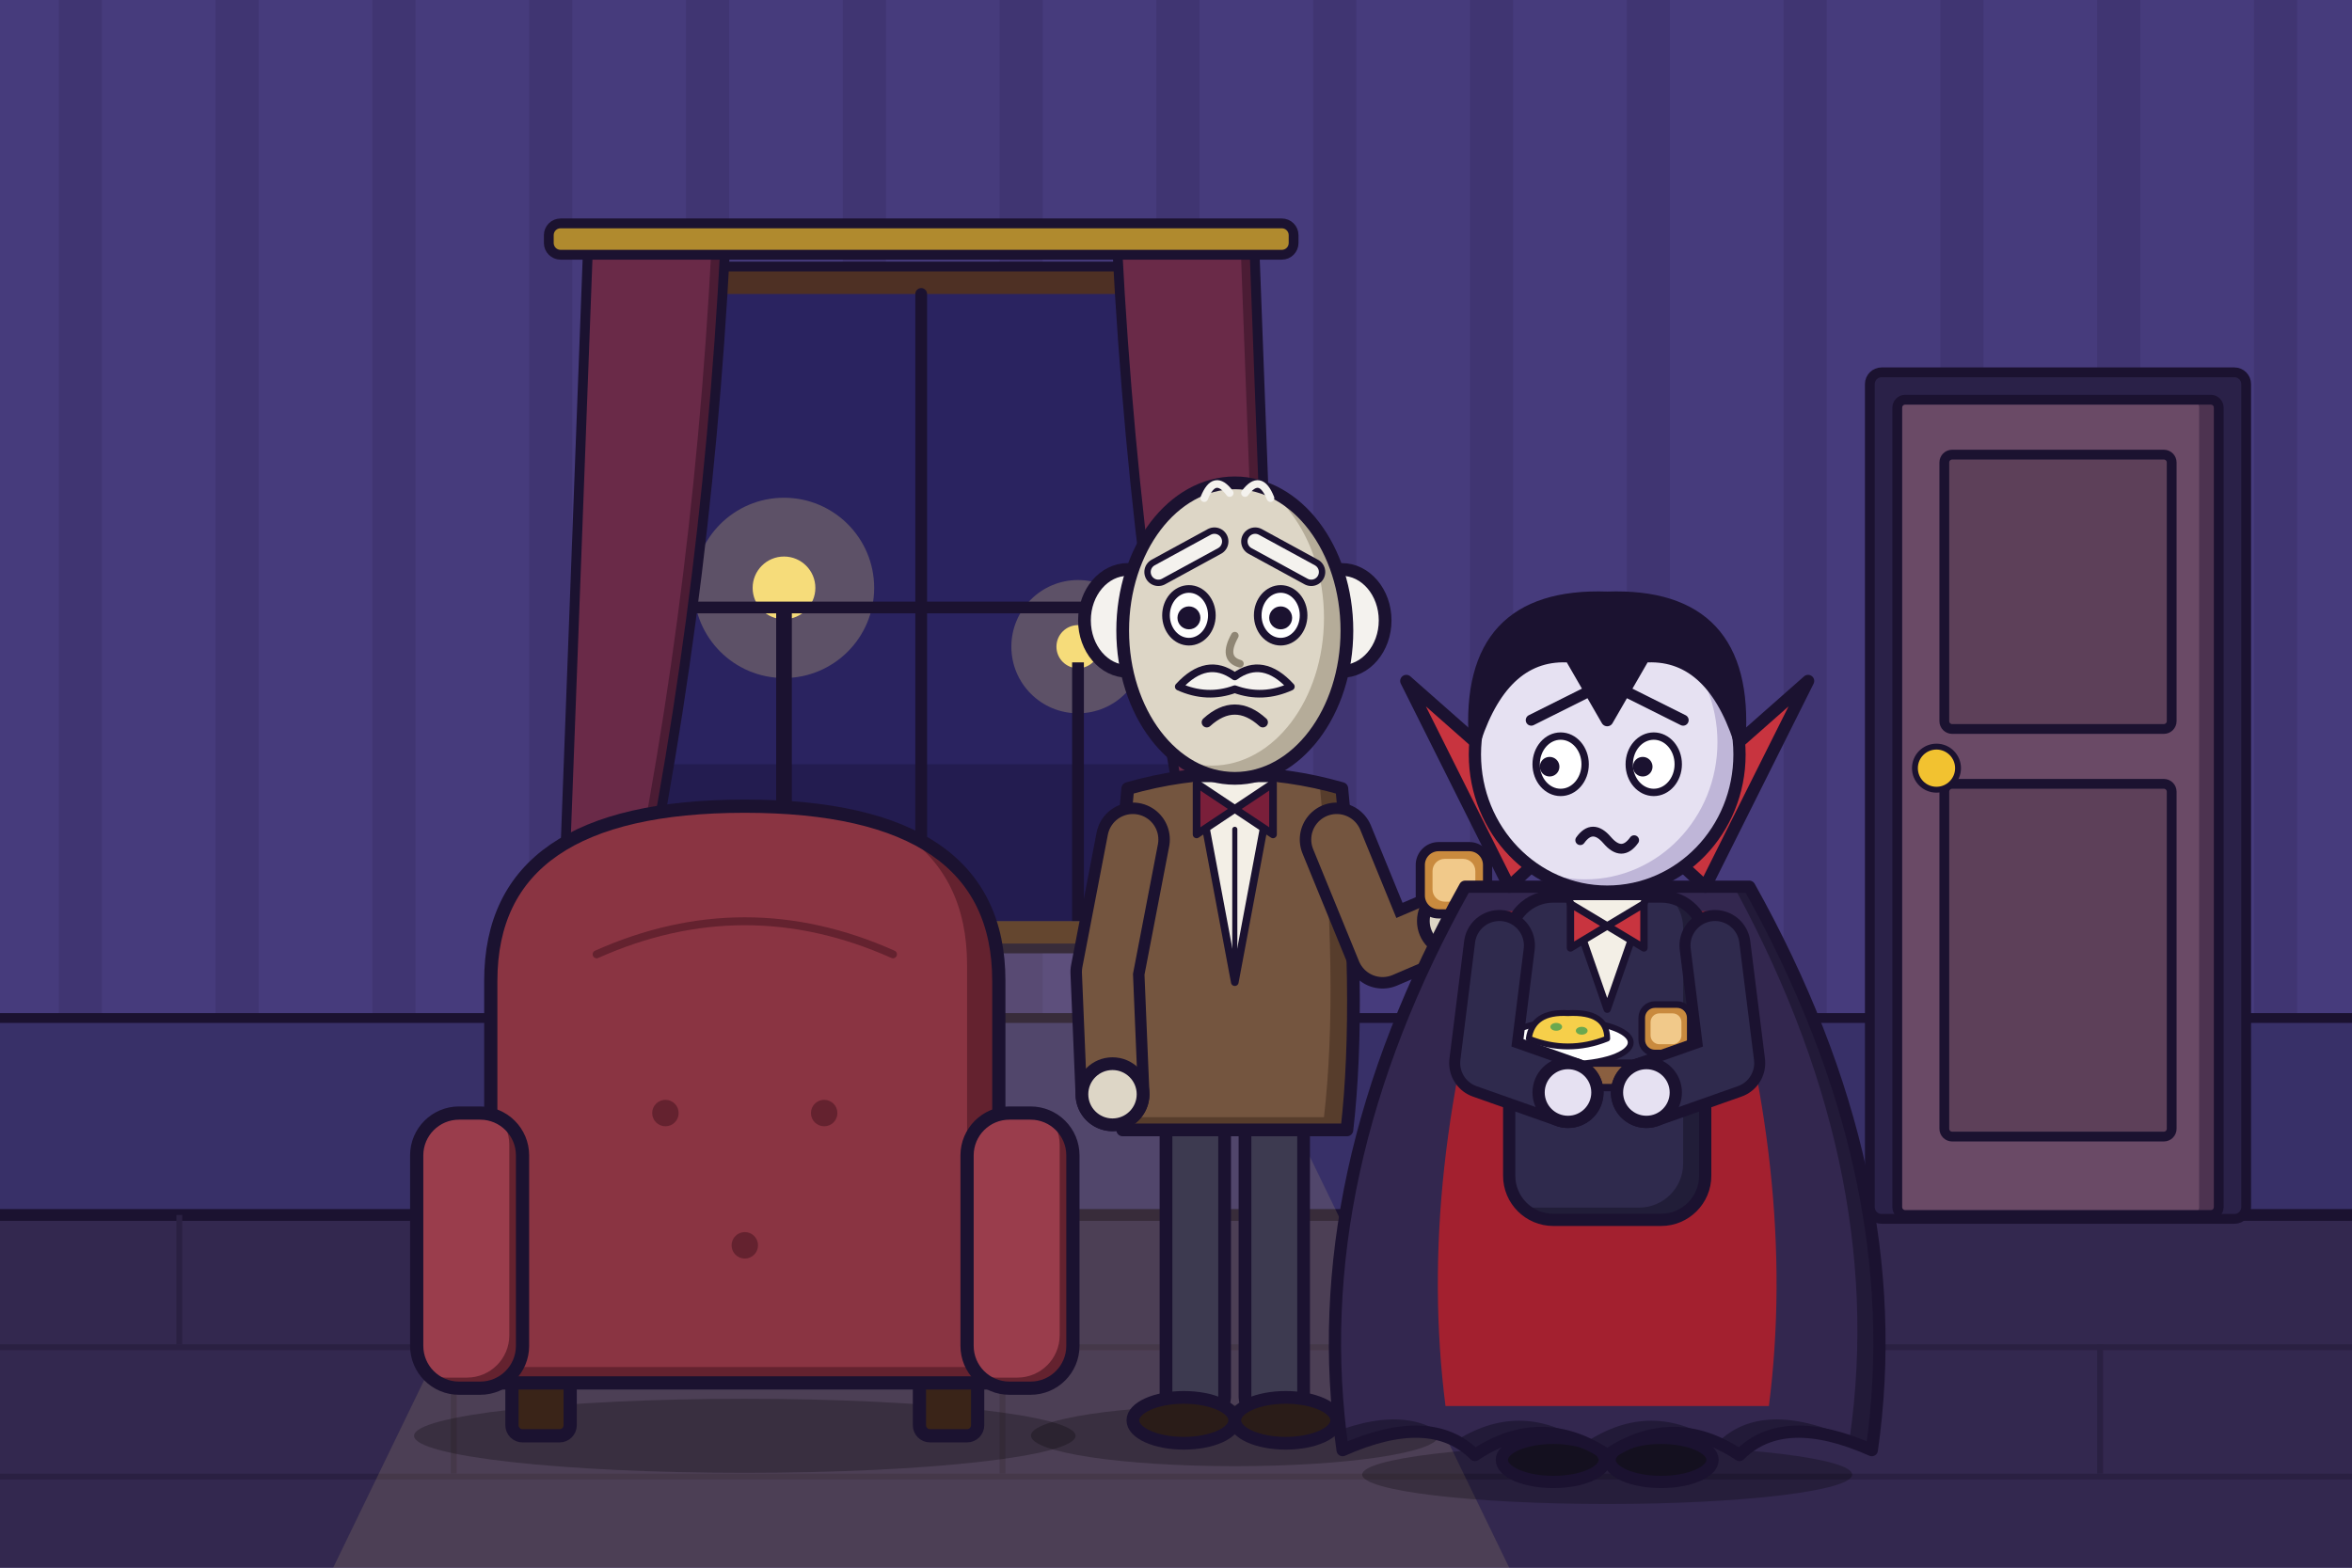
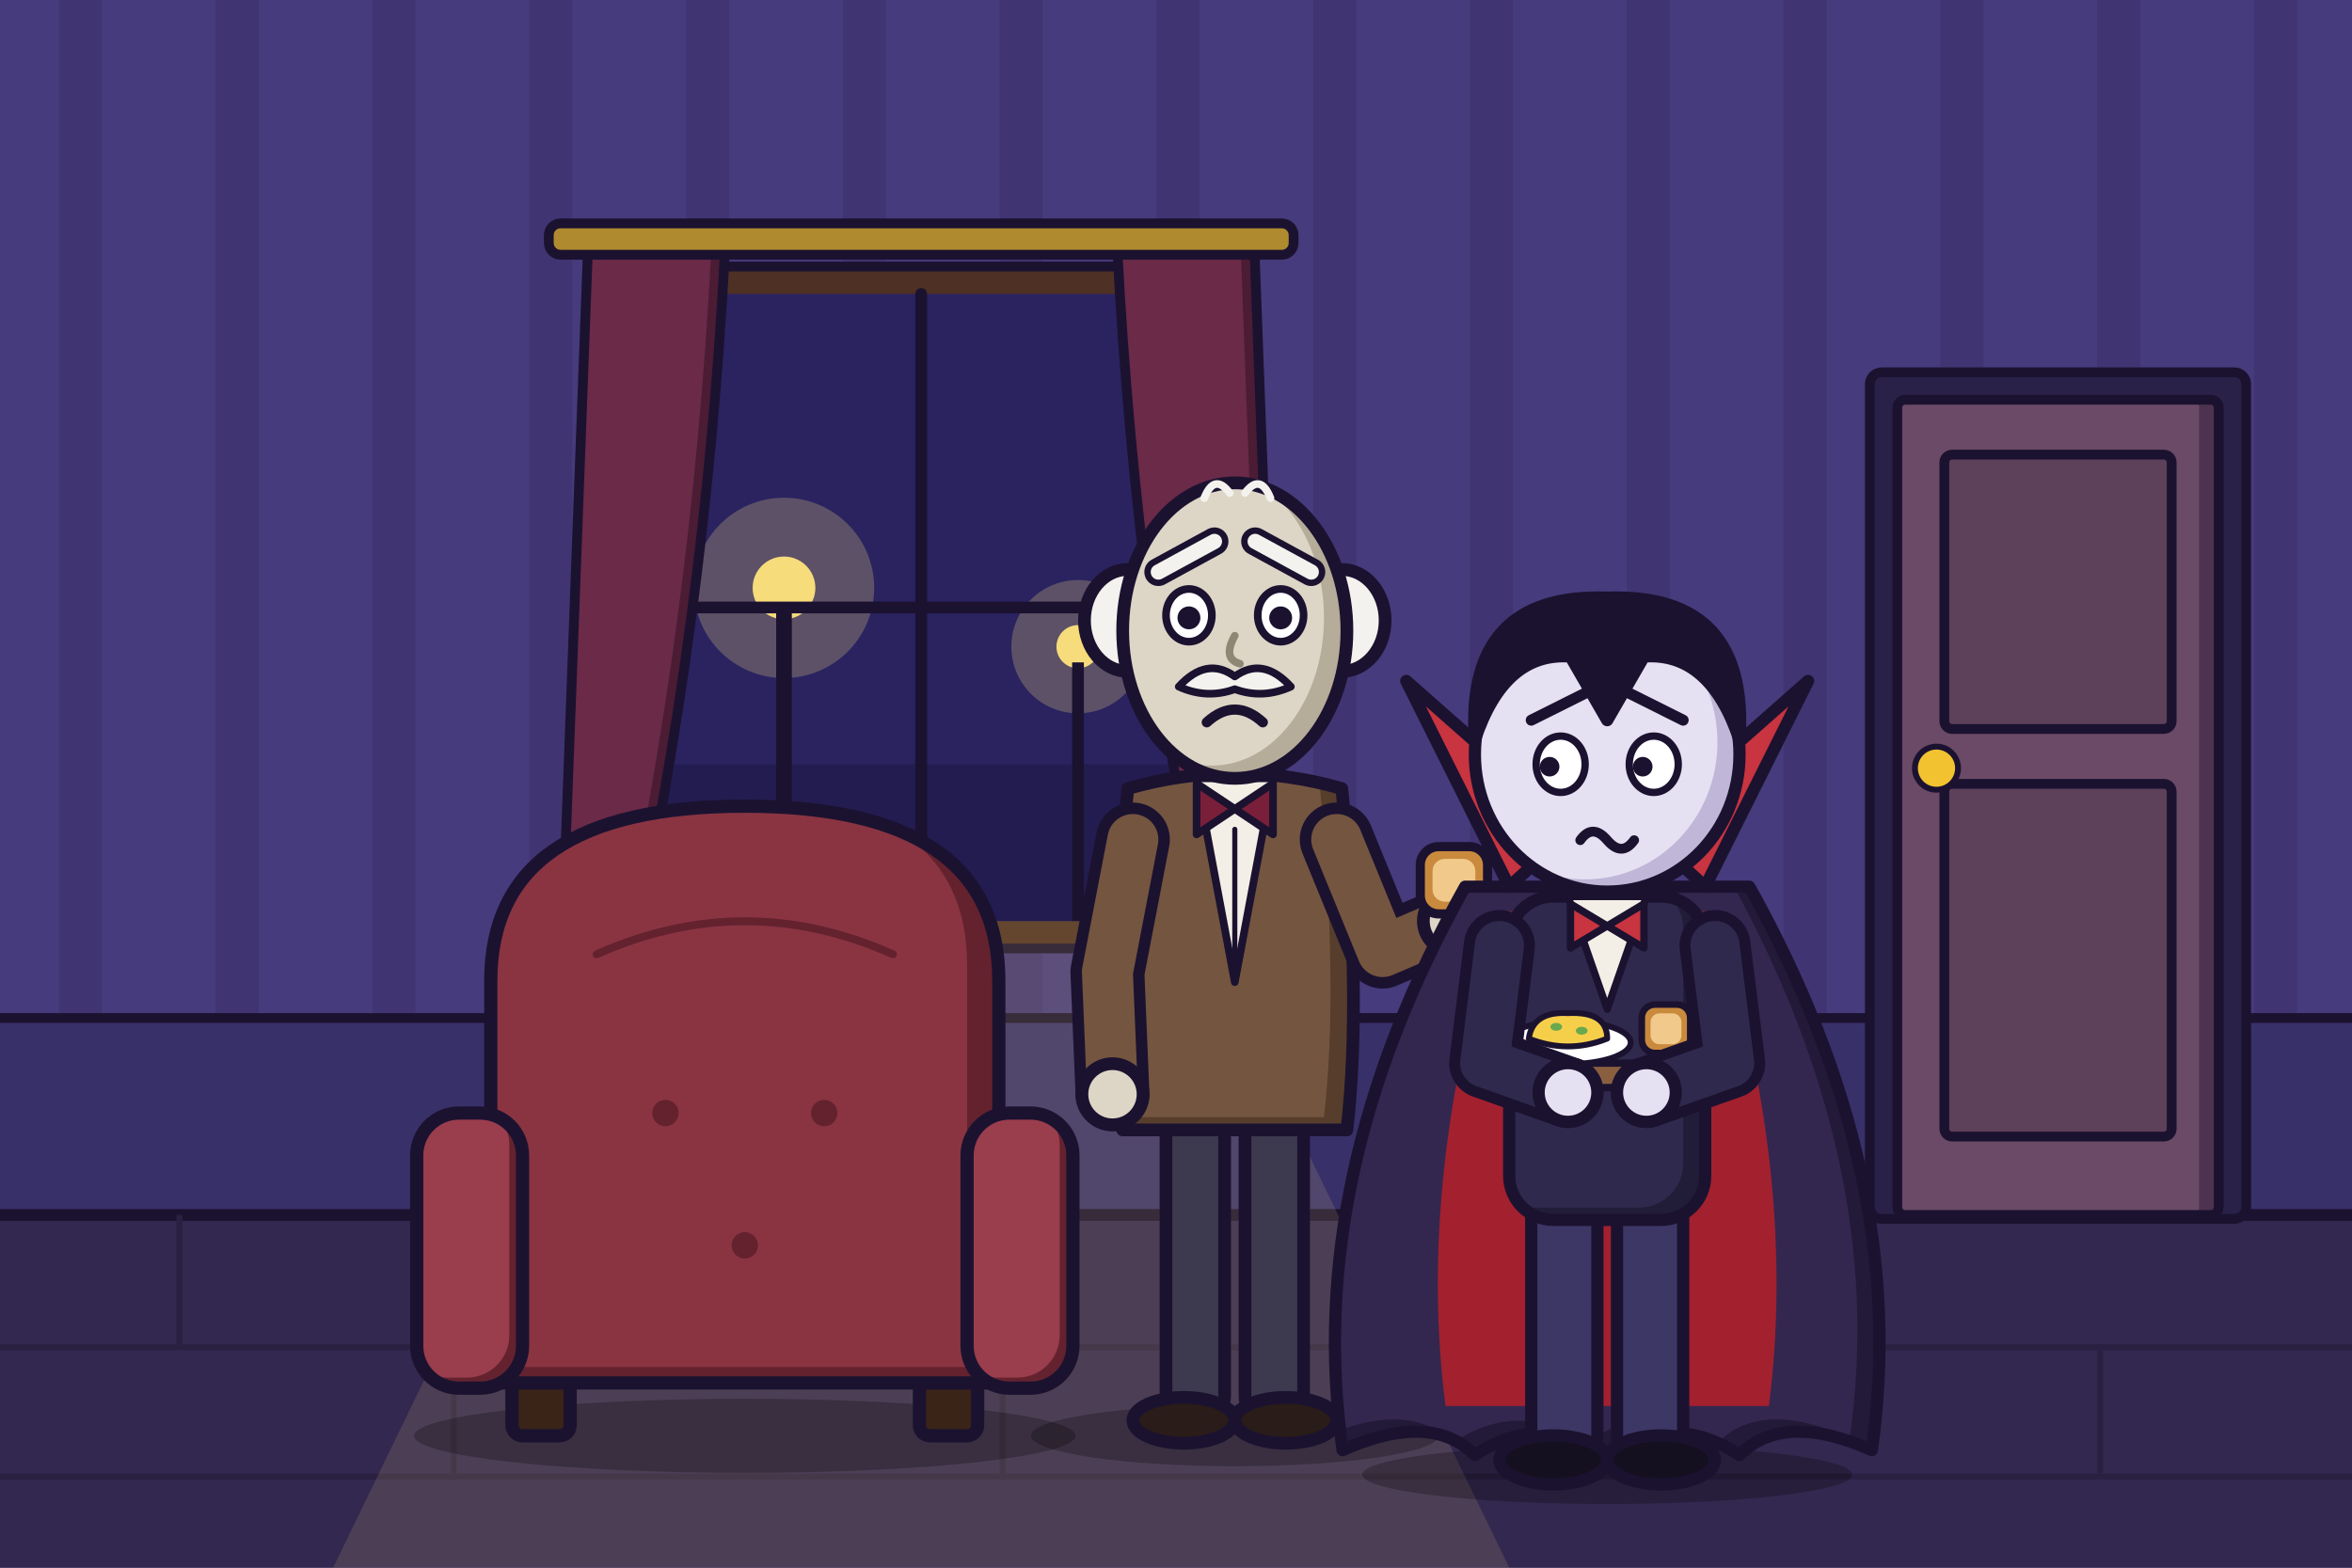
<svg xmlns="http://www.w3.org/2000/svg" viewBox="0 0 1200 800" width="1200" height="800">
  <rect width="1200" height="800" fill="#463b7c" />
  <rect x="30" y="0" width="22" height="600" fill="#403572" />
  <rect x="110" y="0" width="22" height="600" fill="#403572" />
  <rect x="190" y="0" width="22" height="600" fill="#403572" />
  <rect x="270" y="0" width="22" height="600" fill="#403572" />
  <rect x="350" y="0" width="22" height="600" fill="#403572" />
  <rect x="430" y="0" width="22" height="600" fill="#403572" />
  <rect x="510" y="0" width="22" height="600" fill="#403572" />
  <rect x="590" y="0" width="22" height="600" fill="#403572" />
  <rect x="670" y="0" width="22" height="600" fill="#403572" />
  <rect x="750" y="0" width="22" height="600" fill="#403572" />
  <rect x="830" y="0" width="22" height="600" fill="#403572" />
  <rect x="910" y="0" width="22" height="600" fill="#403572" />
  <rect x="990" y="0" width="22" height="600" fill="#403572" />
  <rect x="1070" y="0" width="22" height="600" fill="#403572" />
  <rect x="1150" y="0" width="22" height="600" fill="#403572" />
  <rect y="520" width="1200" height="100" fill="#383068" />
  <rect y="517" width="1200" height="5" fill="#1b1230" />
  <rect y="620" width="1200" height="180" fill="#33284f" />
  <rect y="617" width="1200" height="6" fill="#1b1230" />
  <rect y="686" width="1200" height="3" fill="#2a2042" />
  <rect x="90" y="620" width="3" height="66" fill="#2a2042" />
  <rect x="370" y="620" width="3" height="66" fill="#2a2042" />
  <rect x="650" y="620" width="3" height="66" fill="#2a2042" />
  <rect x="930" y="620" width="3" height="66" fill="#2a2042" />
  <rect y="752" width="1200" height="3" fill="#2a2042" />
  <rect x="230" y="686" width="3" height="66" fill="#2a2042" />
  <rect x="510" y="686" width="3" height="66" fill="#2a2042" />
  <rect x="790" y="686" width="3" height="66" fill="#2a2042" />
  <rect x="1070" y="686" width="3" height="66" fill="#2a2042" />
  <rect x="316" y="136" width="308" height="348" rx="6" fill="#4e3024" stroke="#1b1230" stroke-width="5" stroke-linejoin="round" stroke-linecap="round" />
  <clipPath id="c0">
    <rect x="330" y="150" width="280" height="320" rx="0" />
  </clipPath>
  <g clip-path="url(#c0)">
    <rect x="330" y="150" width="280" height="320" fill="#2a2360" />
    <rect x="330" y="390" width="280" height="80" fill="#231c50" />
    <circle cx="400" cy="300" r="46" fill="#f6dc7a" opacity=".25" />
    <circle cx="400" cy="300" r="16" fill="#f6dc7a" />
    <rect x="396" y="310" width="8" height="160" fill="#1b1230" />
    <circle cx="550" cy="330" r="34" fill="#f6dc7a" opacity=".25" />
    <circle cx="550" cy="330" r="11" fill="#f6dc7a" />
    <rect x="547" y="338" width="6" height="140" fill="#1b1230" />
  </g>
  <path d="M470 150 V470 M330 310 H610" fill="none" stroke="#1b1230" stroke-width="6" stroke-linecap="round" stroke-linejoin="round" />
  <clipPath id="c1">
    <path d="M300 126 H370 Q360 320 320 500 H286Z" />
  </clipPath>
  <path d="M300 126 H370 Q360 320 320 500 H286Z" fill="#4b1c34" />
  <g clip-path="url(#c1)">
    <path d="M300 126 H370 Q360 320 320 500 H286Z" fill="#6a2a48" transform="translate(-7 0)" />
  </g>
  <path d="M300 126 H370 Q360 320 320 500 H286Z" fill="none" stroke="#1b1230" stroke-width="5" stroke-linejoin="round" stroke-linecap="round" />
  <clipPath id="c2">
    <path d="M640 126 H570 Q580 320 620 500 H654Z" />
  </clipPath>
  <path d="M640 126 H570 Q580 320 620 500 H654Z" fill="#4b1c34" />
  <g clip-path="url(#c2)">
    <path d="M640 126 H570 Q580 320 620 500 H654Z" fill="#6a2a48" transform="translate(-7 0)" />
  </g>
  <path d="M640 126 H570 Q580 320 620 500 H654Z" fill="none" stroke="#1b1230" stroke-width="5" stroke-linejoin="round" stroke-linecap="round" />
  <rect x="280" y="114" width="380" height="16" rx="6" fill="#b08a2e" stroke="#1b1230" stroke-width="5" stroke-linejoin="round" stroke-linecap="round" />
  <path d="M330 470 L610 470 L770 800 L170 800Z" fill="#f6dc7a" opacity=".13" />
  <rect x="954" y="190" width="192" height="432" rx="6" fill="#2a2148" stroke="#1b1230" stroke-width="5" stroke-linejoin="round" stroke-linecap="round" />
  <clipPath id="c3">
    <rect x="968" y="204" width="164" height="416" rx="4" />
  </clipPath>
  <rect x="968" y="204" width="164" height="416" rx="4" fill="#4d3350" />
  <g clip-path="url(#c3)">
    <rect x="968" y="204" width="164" height="416" rx="4" fill="#6a4a66" transform="translate(-10 0)" />
  </g>
  <rect x="968" y="204" width="164" height="416" rx="4" fill="none" stroke="#1b1230" stroke-width="5" stroke-linejoin="round" stroke-linecap="round" />
  <rect x="992" y="232" width="116" height="140" rx="4" fill="#5d4059" stroke="#1b1230" stroke-width="5" stroke-linejoin="round" stroke-linecap="round" />
  <rect x="992" y="400" width="116" height="180" rx="4" fill="#5d4059" stroke="#1b1230" stroke-width="5" stroke-linejoin="round" stroke-linecap="round" />
  <circle cx="988" cy="392" r="11" fill="#f2c230" stroke="#1b1230" stroke-width="3" stroke-linejoin="round" stroke-linecap="round" />
  <g transform="translate(380 730) scale(1.35)">
    <ellipse cx="0" cy="2" rx="125" ry="14" fill="#000" opacity=".25" />
    <rect x="-88" y="-20" width="22" height="22" rx="4" fill="#3a2418" stroke="#1b1230" stroke-width="5" stroke-linejoin="round" stroke-linecap="round" />
    <rect x="66" y="-20" width="22" height="22" rx="4" fill="#3a2418" stroke="#1b1230" stroke-width="5" stroke-linejoin="round" stroke-linecap="round" />
    <clipPath id="c4">
      <path d="M-96 -18 L-96 -170 Q-96 -236 0 -236 Q96 -236 96 -170 L96 -18 Z" />
    </clipPath>
    <path d="M-96 -18 L-96 -170 Q-96 -236 0 -236 Q96 -236 96 -170 L96 -18 Z" fill="#64222f" />
    <g clip-path="url(#c4)">
      <path d="M-96 -18 L-96 -170 Q-96 -236 0 -236 Q96 -236 96 -170 L96 -18 Z" fill="#8a3442" transform="translate(-12 -6)" />
    </g>
    <path d="M-96 -18 L-96 -170 Q-96 -236 0 -236 Q96 -236 96 -170 L96 -18 Z" fill="none" stroke="#1b1230" stroke-width="5" stroke-linejoin="round" stroke-linecap="round" />
    <path d="M-56 -180 Q0 -205 56 -180" fill="none" stroke="#64222f" stroke-width="3" stroke-linecap="round" stroke-linejoin="round" />
    <circle cx="-30" cy="-120" r="5" fill="#64222f" />
    <circle cx="30" cy="-120" r="5" fill="#64222f" />
    <circle cx="0" cy="-70" r="5" fill="#64222f" />
    <clipPath id="c5">
      <rect x="-124" y="-120" width="40" height="104" rx="16" />
    </clipPath>
    <rect x="-124" y="-120" width="40" height="104" rx="16" fill="#64222f" />
    <g clip-path="url(#c5)">
      <rect x="-124" y="-120" width="40" height="104" rx="16" fill="#9a3d4c" transform="translate(-5 -4)" />
    </g>
    <rect x="-124" y="-120" width="40" height="104" rx="16" fill="none" stroke="#1b1230" stroke-width="5" stroke-linejoin="round" stroke-linecap="round" />
    <clipPath id="c6">
      <rect x="84" y="-120" width="40" height="104" rx="16" />
    </clipPath>
    <rect x="84" y="-120" width="40" height="104" rx="16" fill="#64222f" />
    <g clip-path="url(#c6)">
      <rect x="84" y="-120" width="40" height="104" rx="16" fill="#9a3d4c" transform="translate(-5 -4)" />
    </g>
    <rect x="84" y="-120" width="40" height="104" rx="16" fill="none" stroke="#1b1230" stroke-width="5" stroke-linejoin="round" stroke-linecap="round" />
  </g>
  <g transform="translate(630 730) scale(1.3)">
    <ellipse cx="0" cy="2" rx="80" ry="12" fill="#000" opacity=".25" />
    <rect x="-27" y="-132" width="23" height="124" rx="5" fill="#3d3a50" stroke="#1b1230" stroke-width="5" stroke-linejoin="round" stroke-linecap="round" />
    <rect x="4" y="-132" width="23" height="124" rx="5" fill="#3d3a50" stroke="#1b1230" stroke-width="5" stroke-linejoin="round" stroke-linecap="round" />
    <ellipse cx="-20" cy="-4" rx="20" ry="9" fill="#2a1c18" stroke="#1b1230" stroke-width="5" stroke-linejoin="round" stroke-linecap="round" />
    <ellipse cx="20" cy="-4" rx="20" ry="9" fill="#2a1c18" stroke="#1b1230" stroke-width="5" stroke-linejoin="round" stroke-linecap="round" />
    <g transform="translate(0 0)">
      <clipPath id="c7">
        <path d="M-42 -252 Q-50 -170 -44 -118 L44 -118 Q50 -170 42 -252 Q0 -264 -42 -252Z" />
      </clipPath>
      <path d="M-42 -252 Q-50 -170 -44 -118 L44 -118 Q50 -170 42 -252 Q0 -264 -42 -252Z" fill="#573d2c" />
      <g clip-path="url(#c7)">
        <path d="M-42 -252 Q-50 -170 -44 -118 L44 -118 Q50 -170 42 -252 Q0 -264 -42 -252Z" fill="#74553f" transform="translate(-9 -5)" />
      </g>
      <path d="M-42 -252 Q-50 -170 -44 -118 L44 -118 Q50 -170 42 -252 Q0 -264 -42 -252Z" fill="none" stroke="#1b1230" stroke-width="5" stroke-linejoin="round" stroke-linecap="round" />
      <path d="M-15 -256 L0 -176 L15 -256 Z" fill="#f3efe6" stroke="#1b1230" stroke-width="3" stroke-linejoin="round" stroke-linecap="round" />
      <path d="M0 -236 V-180" fill="none" stroke="#1b1230" stroke-width="2" stroke-linecap="round" stroke-linejoin="round" />
      <path d="M0 -244 L-15 -254 L-15 -234 Z" fill="#7a1f3a" stroke="#1b1230" stroke-width="3" stroke-linejoin="round" stroke-linecap="round" />
      <path d="M0 -244 L15 -254 L15 -234 Z" fill="#7a1f3a" stroke="#1b1230" stroke-width="3" stroke-linejoin="round" stroke-linecap="round" />
      <g transform="translate(0 -314)">
        <ellipse cx="-42" cy="-4" rx="17" ry="20" fill="#f4f2ee" stroke="#1b1230" stroke-width="5" stroke-linejoin="round" stroke-linecap="round" />
        <ellipse cx="42" cy="-4" rx="17" ry="20" fill="#f4f2ee" stroke="#1b1230" stroke-width="5" stroke-linejoin="round" stroke-linecap="round" />
        <clipPath id="c8">
          <ellipse cx="0" cy="0" rx="44" ry="58" />
        </clipPath>
        <ellipse cx="0" cy="0" rx="44" ry="58" fill="#b5ac99" />
        <g clip-path="url(#c8)">
          <ellipse cx="0" cy="0" rx="44" ry="58" fill="#ddd6c6" transform="translate(-9 -5)" />
        </g>
        <ellipse cx="0" cy="0" rx="44" ry="58" fill="none" stroke="#1b1230" stroke-width="5" stroke-linejoin="round" stroke-linecap="round" />
        <path d="M-12 -52 q4 -10 10 -2 M4 -54 q6 -8 10 2" fill="none" stroke="#f4f2ee" stroke-width="3" stroke-linecap="round" stroke-linejoin="round" />
        <ellipse cx="-18" cy="-6" rx="9" ry="10.35" fill="#fff" stroke="#1b1230" stroke-width="3" />
        <circle cx="-18" cy="-5" r="4.5" fill="#1b1230" />
        <ellipse cx="18" cy="-6" rx="9" ry="10.35" fill="#fff" stroke="#1b1230" stroke-width="3" />
        <circle cx="18" cy="-5" r="4.5" fill="#1b1230" />
        <path d="M-30 -23 L-8 -35" fill="none" stroke="#1b1230" stroke-width="11" stroke-linecap="round" stroke-linejoin="round" />
        <path d="M-30 -23 L-8 -35" fill="none" stroke="#f4f2ee" stroke-width="6" stroke-linecap="round" stroke-linejoin="round" />
        <path d="M30 -23 L8 -35" fill="none" stroke="#1b1230" stroke-width="11" stroke-linecap="round" stroke-linejoin="round" />
        <path d="M30 -23 L8 -35" fill="none" stroke="#f4f2ee" stroke-width="6" stroke-linecap="round" stroke-linejoin="round" />
        <path d="M-11 36 q11 -10 22 0" fill="none" stroke="#1b1230" stroke-width="4" stroke-linecap="round" stroke-linejoin="round" />
        <path d="M0 2 q-5 9 2 11" fill="none" stroke="#8f8674" stroke-width="3" stroke-linecap="round" stroke-linejoin="round" />
        <path d="M-22 22 Q-11 10 0 18 Q11 10 22 22 Q11 27 0 23 Q-11 27 -22 22Z" fill="#f4f2ee" stroke="#1b1230" stroke-width="3" stroke-linejoin="round" stroke-linecap="round" />
      </g>
      <polyline points="-40,-232 -50,-180 -48,-132" fill="none" stroke-linecap="round" stroke-linejoin="round" stroke="#1b1230" stroke-width="29" />
      <polyline points="-40,-232 -50,-180 -48,-132" fill="none" stroke-linecap="round" stroke-linejoin="round" stroke="#74553f" stroke-width="20" />
      <circle cx="-48" cy="-132" r="12" fill="#ddd6c6" stroke="#1b1230" stroke-width="5" stroke-linejoin="round" stroke-linecap="round" />
      <polyline points="40,-232 58,-188 86,-200" fill="none" stroke-linecap="round" stroke-linejoin="round" stroke="#1b1230" stroke-width="29" />
      <polyline points="40,-232 58,-188 86,-200" fill="none" stroke-linecap="round" stroke-linejoin="round" stroke="#74553f" stroke-width="20" />
      <circle cx="86" cy="-200" r="12" fill="#ddd6c6" stroke="#1b1230" stroke-width="5" stroke-linejoin="round" stroke-linecap="round" />
      <g transform="translate(86 -216) rotate(0) scale(1.2)">
        <rect x="-11" y="-11" width="22" height="22" rx="6" fill="#c98a3e" stroke="#1b1230" stroke-width="3" stroke-linejoin="round" stroke-linecap="round" />
        <rect x="-7" y="-7" width="14" height="14" rx="4" fill="#f1c98a" />
      </g>
    </g>
  </g>
  <g transform="translate(820 750) scale(1.25)">
    <ellipse cx="0" cy="2" rx="100" ry="12" fill="#000" opacity=".25" />
-     <rect x="-30" y="-112" width="25" height="104" rx="6" fill="#23203a" stroke="#1b1230" stroke-width="5" stroke-linejoin="round" stroke-linecap="round" />
-     <rect x="5" y="-112" width="25" height="104" rx="6" fill="#23203a" stroke="#1b1230" stroke-width="5" stroke-linejoin="round" stroke-linecap="round" />
-     <ellipse cx="-22" cy="-4" rx="21" ry="9" fill="#14101f" stroke="#1b1230" stroke-width="5" stroke-linejoin="round" stroke-linecap="round" />
-     <ellipse cx="22" cy="-4" rx="21" ry="9" fill="#14101f" stroke="#1b1230" stroke-width="5" stroke-linejoin="round" stroke-linecap="round" />
-     <g transform="translate(0 0)">
+     <g transform="translate(0 0) scale(1 1)">
      <clipPath id="c9">
        <path d="M-58 -238 Q-124 -120 -108 -8 Q-72 -24 -54 -6 Q-27 -24 0 -6 Q27 -24 54 -6 Q72 -24 108 -8 Q124 -120 58 -238 Z" />
      </clipPath>
      <path d="M-58 -238 Q-124 -120 -108 -8 Q-72 -24 -54 -6 Q-27 -24 0 -6 Q27 -24 54 -6 Q72 -24 108 -8 Q124 -120 58 -238 Z" fill="#221a38" />
      <g clip-path="url(#c9)">
        <path d="M-58 -238 Q-124 -120 -108 -8 Q-72 -24 -54 -6 Q-27 -24 0 -6 Q27 -24 54 -6 Q72 -24 108 -8 Q124 -120 58 -238 Z" fill="#33274f" transform="translate(-9 -5)" />
      </g>
      <path d="M-58 -238 Q-124 -120 -108 -8 Q-72 -24 -54 -6 Q-27 -24 0 -6 Q27 -24 54 -6 Q72 -24 108 -8 Q124 -120 58 -238 Z" fill="none" stroke="#1b1230" stroke-width="5" stroke-linejoin="round" stroke-linecap="round" />
      <path d="M-44 -228 Q-78 -120 -66 -26 L66 -26 Q78 -120 44 -228 Z" fill="#a3202f" />
+     </g>
+     <rect x="-31" y="-112" width="27" height="104" rx="6" fill="#3d3766" stroke="#1b1230" stroke-width="5" stroke-linejoin="round" stroke-linecap="round" />
+     <rect x="4" y="-112" width="27" height="104" rx="6" fill="#3d3766" stroke="#1b1230" stroke-width="5" stroke-linejoin="round" stroke-linecap="round" />
+     <ellipse cx="-22" cy="-4" rx="22" ry="10" fill="#14101f" stroke="#1b1230" stroke-width="5" stroke-linejoin="round" stroke-linecap="round" />
+     <ellipse cx="22" cy="-4" rx="22" ry="10" fill="#14101f" stroke="#1b1230" stroke-width="5" stroke-linejoin="round" stroke-linecap="round" />
+     <g transform="translate(0 0)">
      <path d="M-40 -238 L-82 -322 L-14 -262 Z" fill="#c8343f" stroke="#1b1230" stroke-width="5" stroke-linejoin="round" stroke-linecap="round" />
      <path d="M40 -238 L82 -322 L14 -262 Z" fill="#c8343f" stroke="#1b1230" stroke-width="5" stroke-linejoin="round" stroke-linecap="round" />
      <clipPath id="c10">
        <rect x="-40" y="-234" width="80" height="132" rx="18" />
      </clipPath>
      <rect x="-40" y="-234" width="80" height="132" rx="18" fill="#211d38" />
      <g clip-path="url(#c10)">
        <rect x="-40" y="-234" width="80" height="132" rx="18" fill="#2f2a4d" transform="translate(-9 -5)" />
      </g>
      <rect x="-40" y="-234" width="80" height="132" rx="18" fill="none" stroke="#1b1230" stroke-width="5" stroke-linejoin="round" stroke-linecap="round" />
      <path d="M-16 -234 L0 -188 L16 -234 Z" fill="#f3efe6" stroke="#1b1230" stroke-width="3" stroke-linejoin="round" stroke-linecap="round" />
      <path d="M0 -222 L-15 -231 L-15 -213 Z" fill="#c8343f" stroke="#1b1230" stroke-width="3" stroke-linejoin="round" stroke-linecap="round" />
      <path d="M0 -222 L15 -231 L15 -213 Z" fill="#c8343f" stroke="#1b1230" stroke-width="3" stroke-linejoin="round" stroke-linecap="round" />
      <g transform="translate(0 -170) rotate(0) scale(1)">
        <rect x="-46" y="4" width="92" height="10" rx="4" fill="#8a5f40" stroke="#1b1230" stroke-width="3" stroke-linejoin="round" stroke-linecap="round" />
        <g transform="translate(-16 -6) rotate(0) scale(0.8)">
          <ellipse cx="0" cy="2" rx="32" ry="11" fill="#ffffff" stroke="#1b1230" stroke-width="3" stroke-linejoin="round" stroke-linecap="round" />
          <path d="M-20 0 Q-18 -14 0 -13 Q20 -14 20 0 Q0 8 -20 0Z" fill="#f6cf4a" stroke="#1b1230" stroke-width="3" stroke-linejoin="round" stroke-linecap="round" />
          <ellipse cx="-6" cy="-6" rx="3" ry="2" fill="#6aa84f" />
          <ellipse cx="7" cy="-4" rx="3" ry="2" fill="#6aa84f" />
        </g>
        <g transform="translate(24 -10) rotate(0) scale(0.9)">
          <rect x="-11" y="-11" width="22" height="22" rx="6" fill="#c98a3e" stroke="#1b1230" stroke-width="3" stroke-linejoin="round" stroke-linecap="round" />
          <rect x="-7" y="-7" width="14" height="14" rx="4" fill="#f1c98a" />
        </g>
      </g>
      <clipPath id="c11">
        <ellipse cx="0" cy="-292" rx="54" ry="56" />
      </clipPath>
      <ellipse cx="0" cy="-292" rx="54" ry="56" fill="#bfb6d8" />
      <g clip-path="url(#c11)">
        <ellipse cx="0" cy="-292" rx="54" ry="56" fill="#e6e1f2" transform="translate(-9 -5)" />
      </g>
      <ellipse cx="0" cy="-292" rx="54" ry="56" fill="none" stroke="#1b1230" stroke-width="5" stroke-linejoin="round" stroke-linecap="round" />
      <path d="M-54 -298 Q-58 -358 0 -356 Q58 -358 54 -298 Q42 -334 15 -332 L0 -306 L-15 -332 Q-42 -334 -54 -298 Z" fill="#1b1230" stroke="#1b1230" stroke-width="5" stroke-linejoin="round" stroke-linecap="round" />
      <ellipse cx="-19" cy="-288" rx="10" ry="11.5" fill="#fff" stroke="#1b1230" stroke-width="3" />
      <circle cx="-23.5" cy="-287" r="4" fill="#1b1230" />
      <ellipse cx="19" cy="-288" rx="10" ry="11.5" fill="#fff" stroke="#1b1230" stroke-width="3" />
      <circle cx="14.5" cy="-287" r="4" fill="#1b1230" />
      <path d="M-31 -306 L-9 -317" fill="none" stroke="#1b1230" stroke-width="4.5" stroke-linecap="round" stroke-linejoin="round" />
      <path d="M31 -306 L9 -317" fill="none" stroke="#1b1230" stroke-width="4.5" stroke-linecap="round" stroke-linejoin="round" />
      <path d="M-11 -257 q5 -7 11 0 q6 7 11 0" fill="none" stroke="#1b1230" stroke-width="4" stroke-linecap="round" stroke-linejoin="round" />
      <polyline points="-44,-214 -50,-166 -16,-154" fill="none" stroke-linecap="round" stroke-linejoin="round" stroke="#1b1230" stroke-width="29" />
      <polyline points="-44,-214 -50,-166 -16,-154" fill="none" stroke-linecap="round" stroke-linejoin="round" stroke="#2f2a4d" stroke-width="20" />
      <circle cx="-16" cy="-154" r="12" fill="#e6e1f2" stroke="#1b1230" stroke-width="5" stroke-linejoin="round" stroke-linecap="round" />
      <polyline points="44,-214 50,-166 16,-154" fill="none" stroke-linecap="round" stroke-linejoin="round" stroke="#1b1230" stroke-width="29" />
      <polyline points="44,-214 50,-166 16,-154" fill="none" stroke-linecap="round" stroke-linejoin="round" stroke="#2f2a4d" stroke-width="20" />
      <circle cx="16" cy="-154" r="12" fill="#e6e1f2" stroke="#1b1230" stroke-width="5" stroke-linejoin="round" stroke-linecap="round" />
    </g>
  </g>
</svg>
